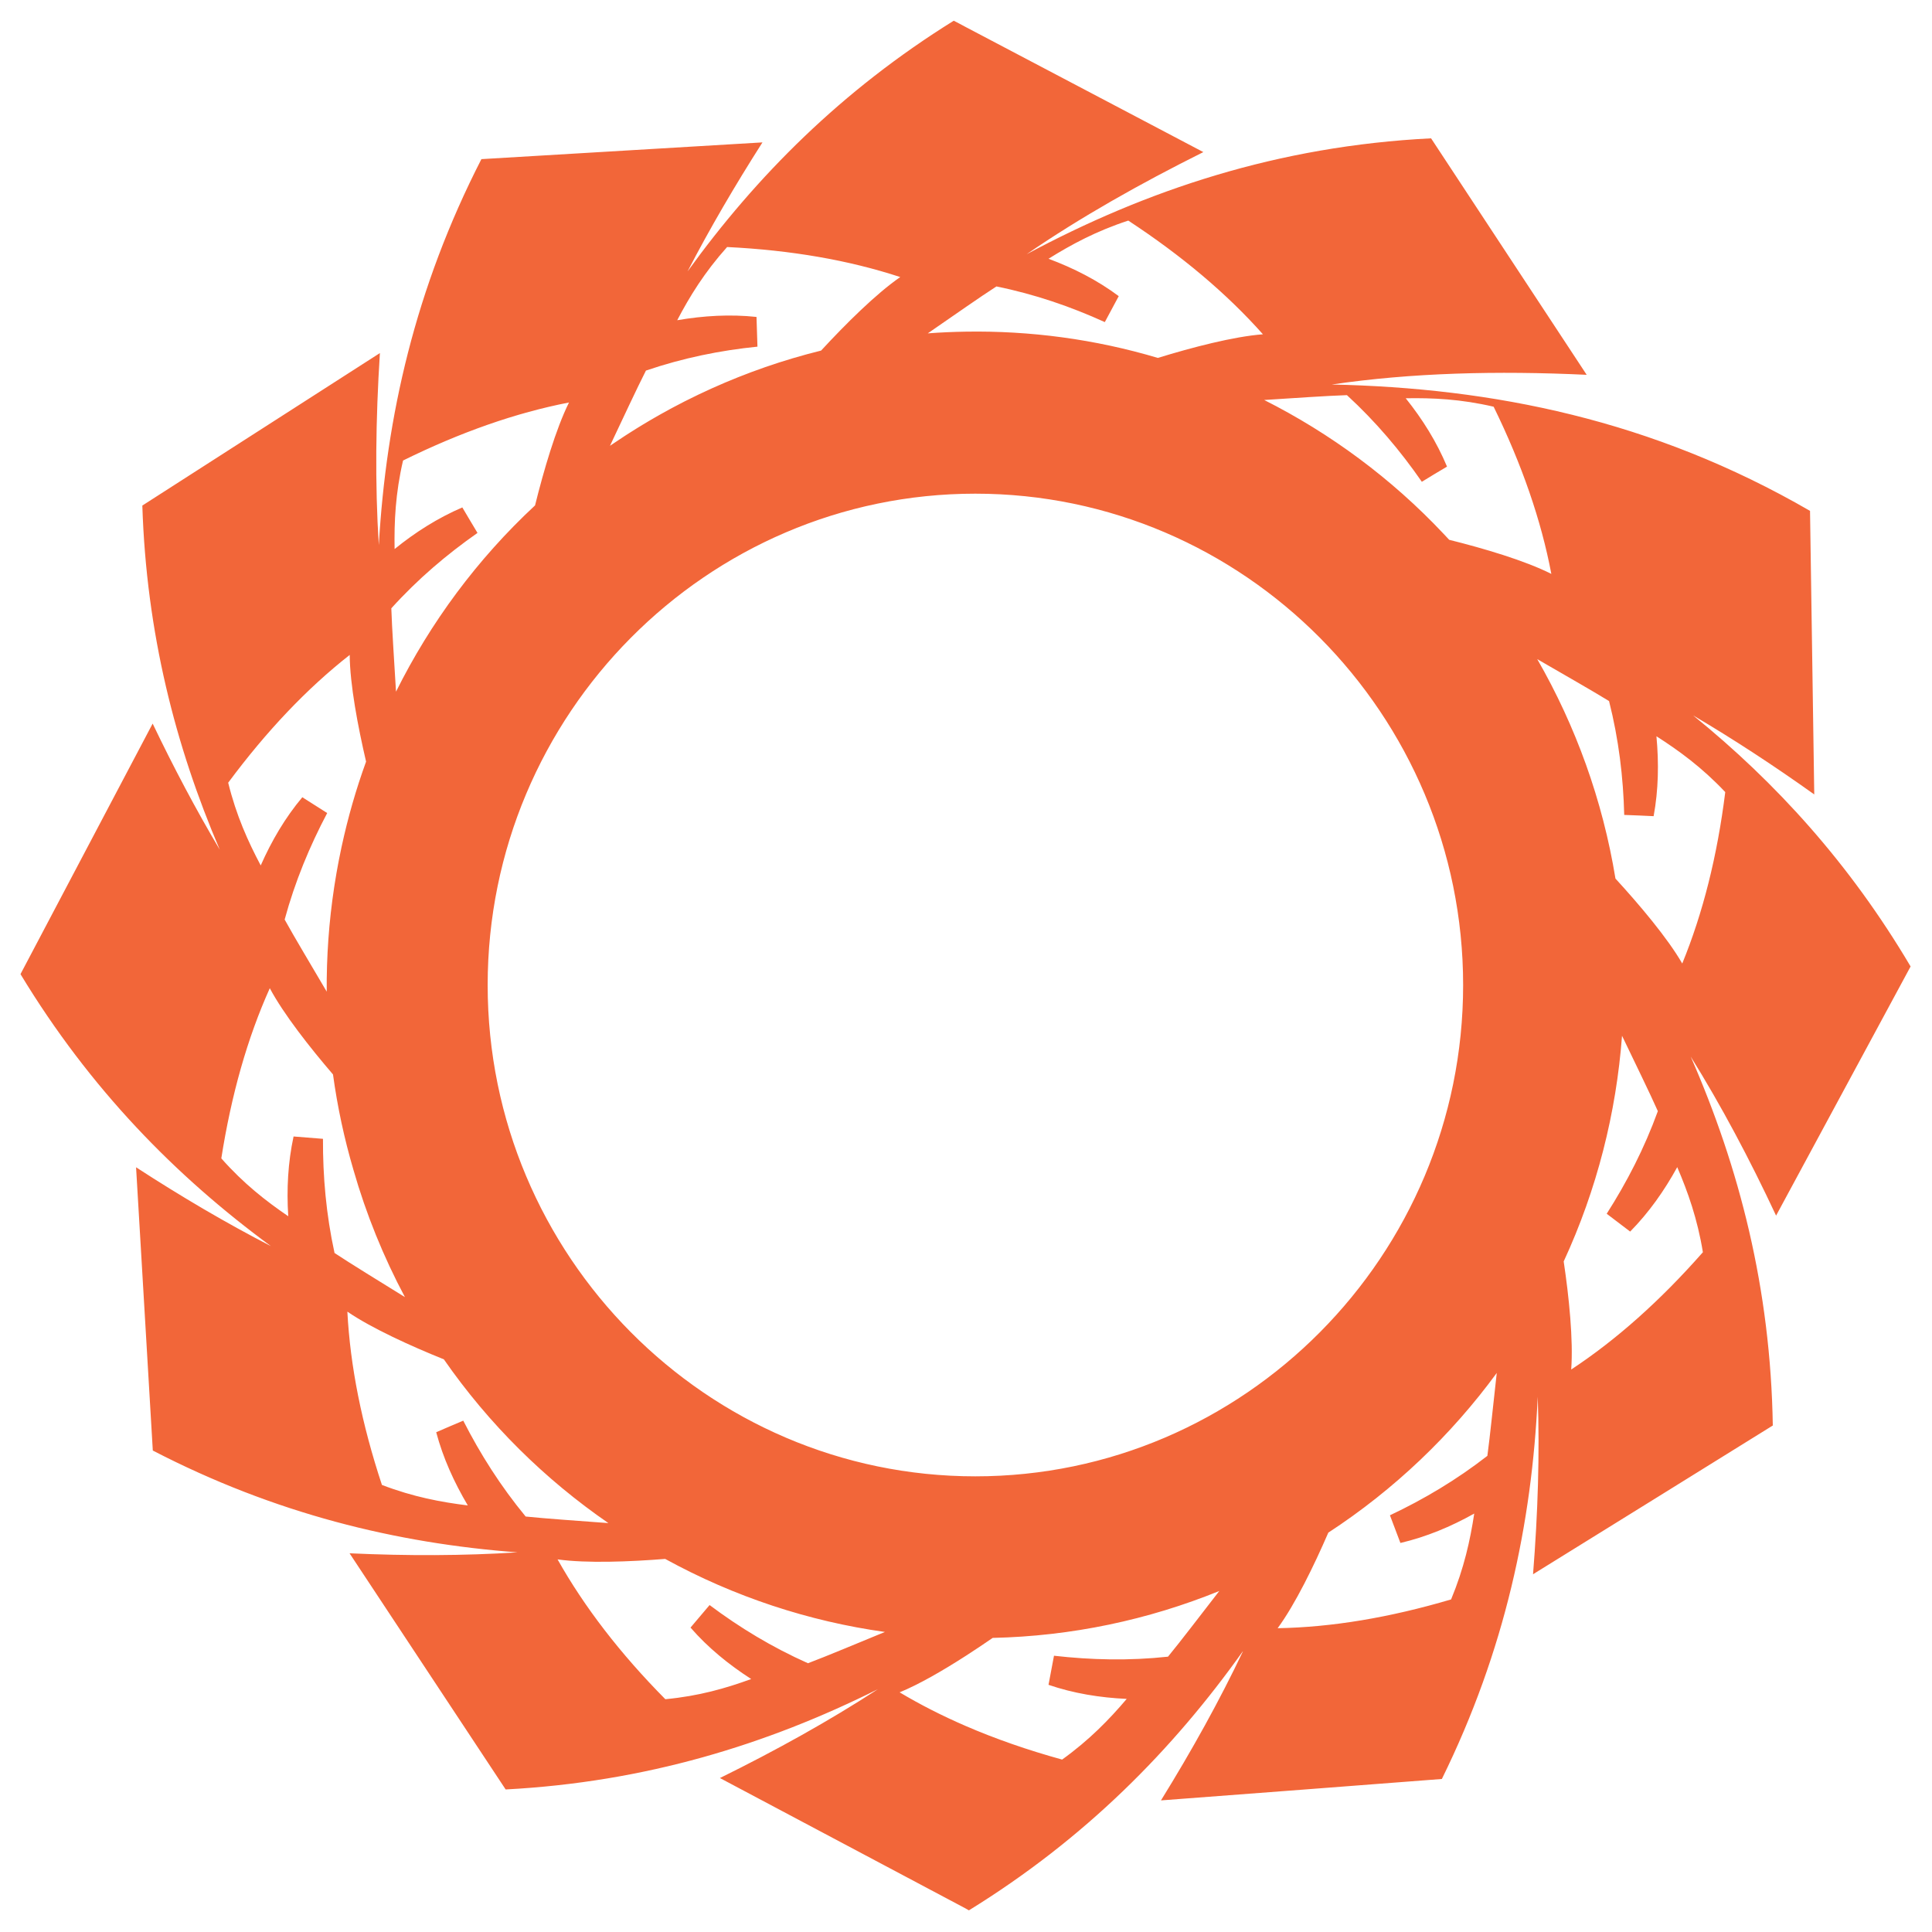
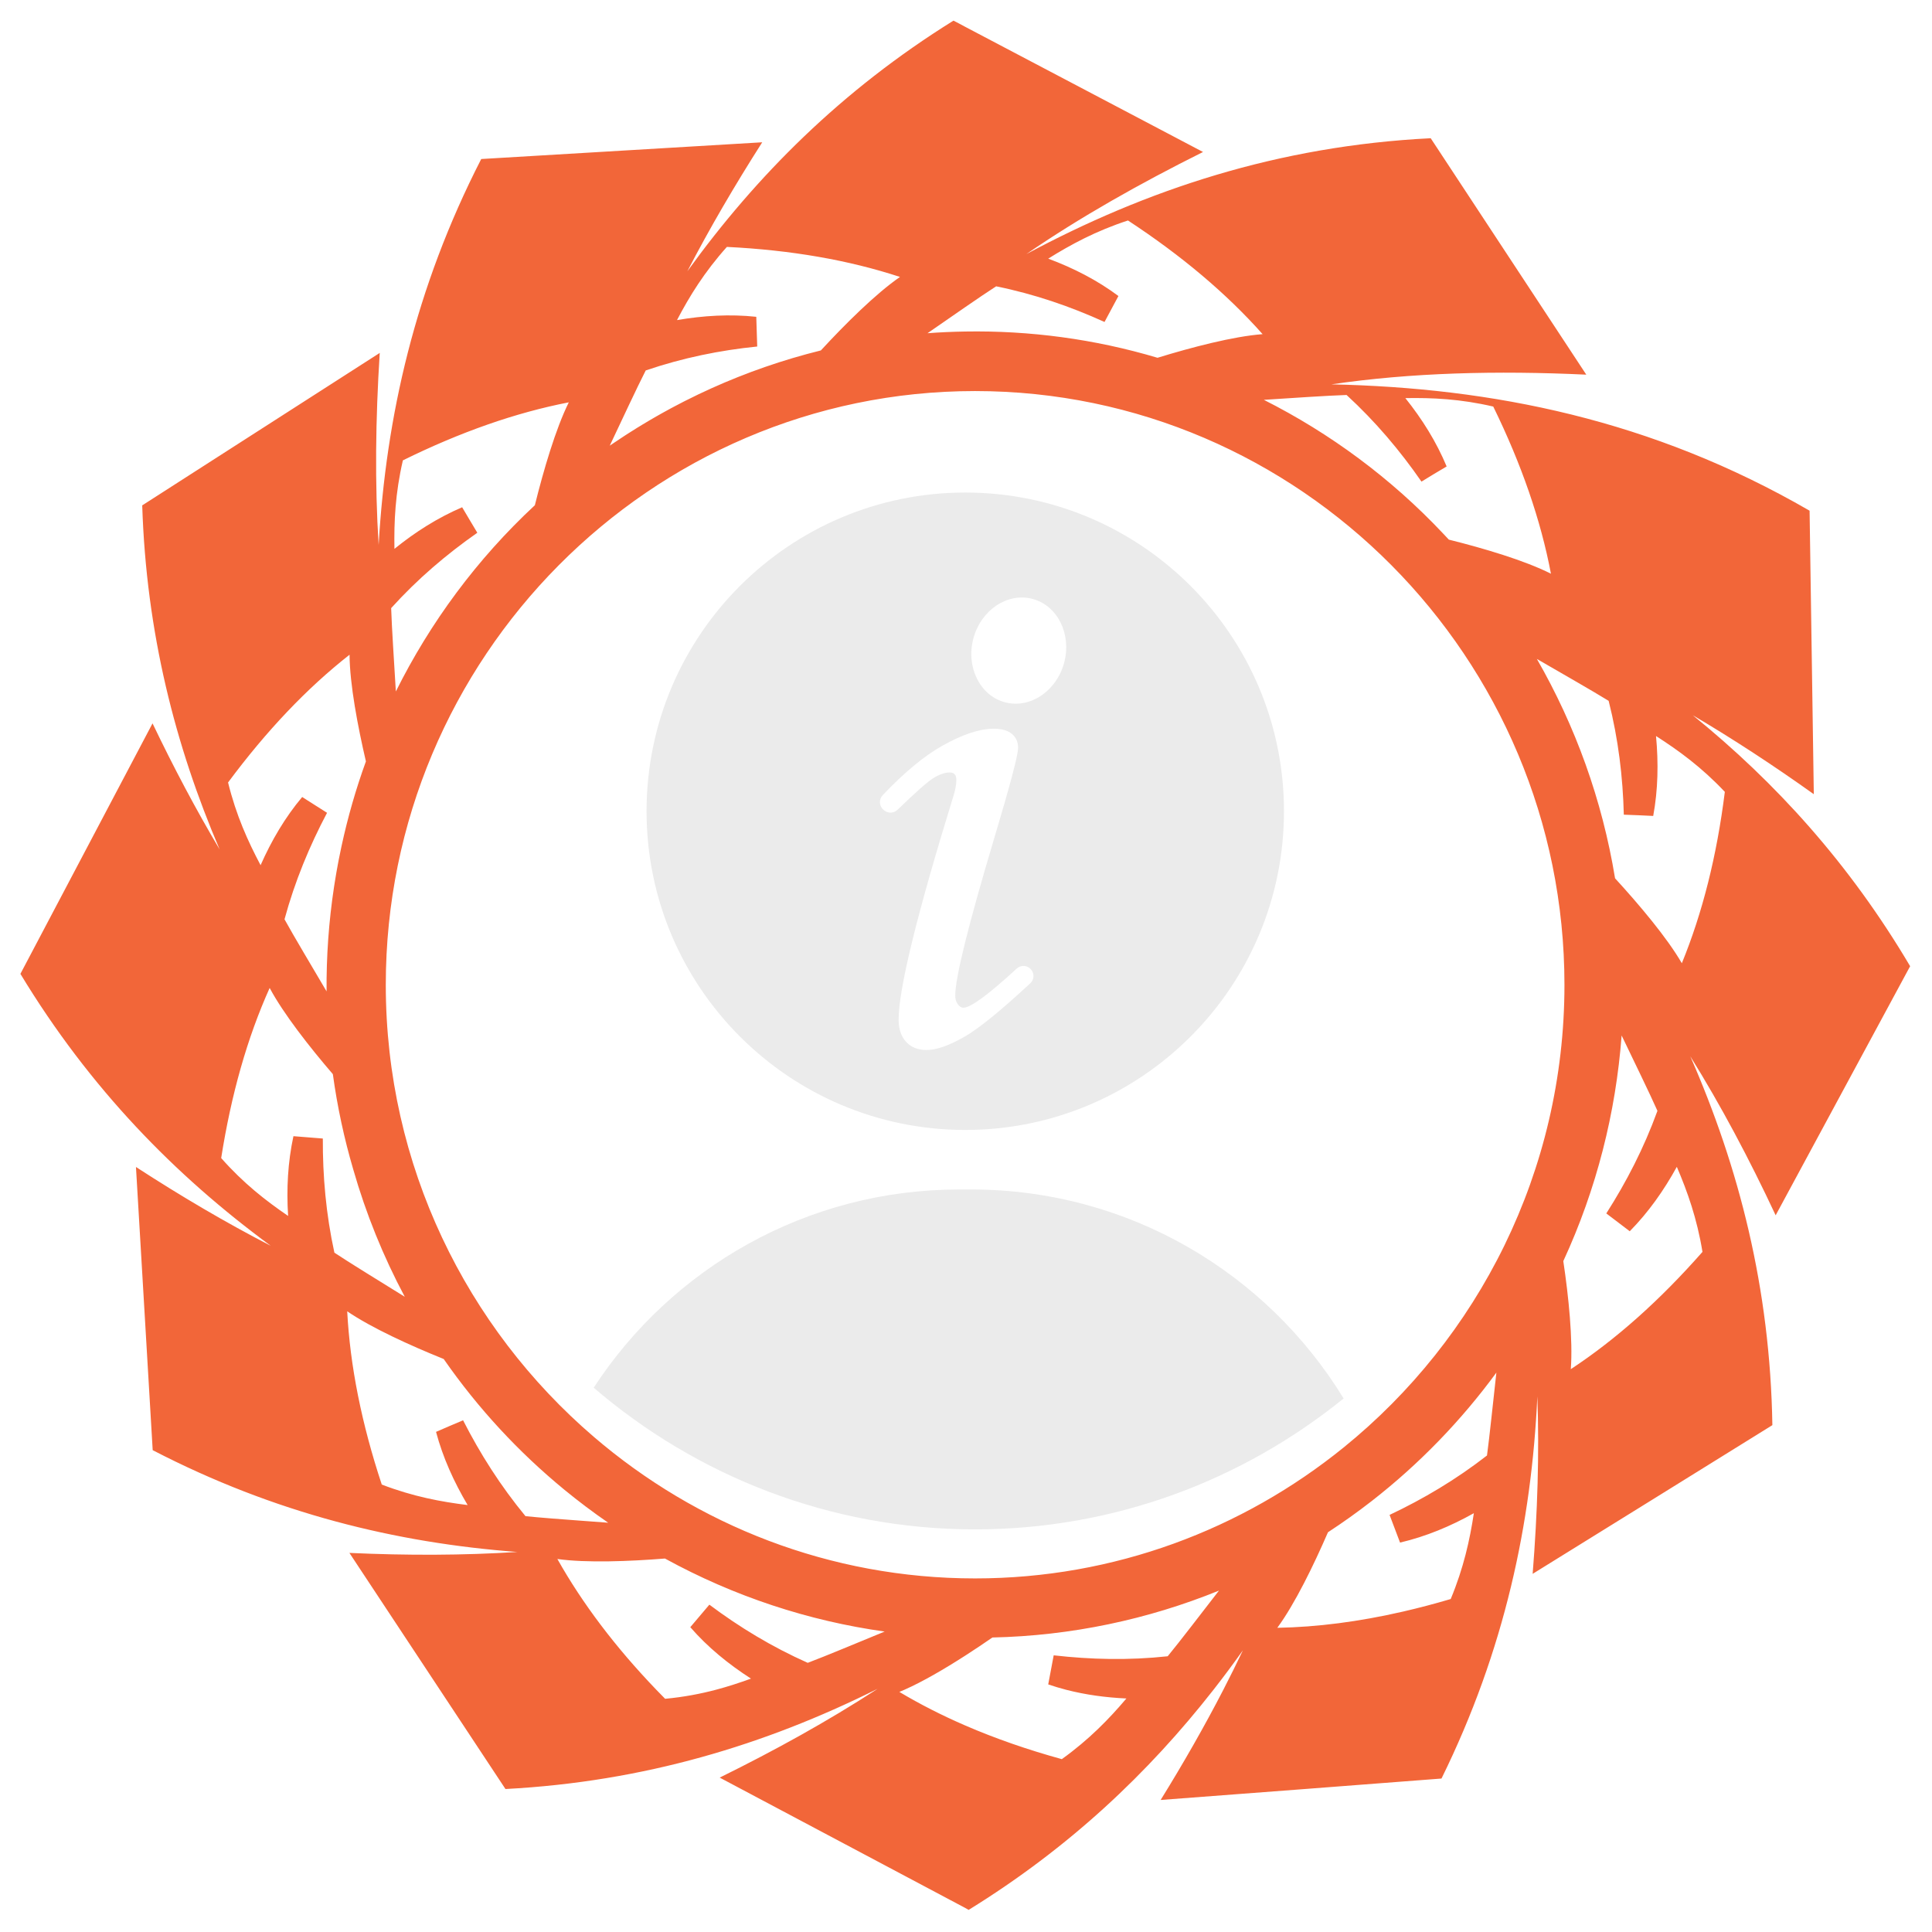
- <svg xmlns="http://www.w3.org/2000/svg" width="100%" height="100%" viewBox="0 0 1418 1418" version="1.1" xml:space="preserve" style="fill-rule:evenodd;clip-rule:evenodd;stroke-linejoin:round;stroke-miterlimit:2;">
-   <path d="M1234.691,707.169c-10.79,-18.711 -31.338,-43.047 -49.016,-62.331c-9.412,-57.511 -29.157,-111.921 -57.395,-161.052c18.596,10.79 40.406,23.188 52.689,30.764c7.116,28.124 10.445,55.903 11.134,83.569c7.232,0.229 14.464,0.573 21.581,0.918c3.558,-19.285 3.903,-38.915 2.066,-58.659c16.644,10.676 33.404,22.844 50.508,40.982c-5.854,46.948 -16.414,88.847 -31.567,125.81m15.153,211.904c-31.223,35.471 -63.365,64.168 -96.654,86.093c1.607,-21.581 -1.608,-53.378 -5.511,-79.321c24.45,-52.919 38.57,-109.052 42.817,-165.643c9.298,19.4 20.433,42.128 26.287,55.329c-9.872,27.206 -22.728,52.115 -37.536,75.303c5.739,4.362 11.479,8.725 17.218,13.087c13.775,-14.006 25.024,-29.962 34.552,-47.294c7.807,18.251 14.809,37.881 18.827,62.446m-158.182,149.457c-22.728,17.679 -46.72,31.913 -71.514,43.621c2.526,6.772 5.166,13.545 7.691,20.317c19.055,-4.476 36.963,-11.938 54.182,-21.58c-2.985,19.629 -7.462,40.062 -16.989,63.019c-45.113,13.316 -87.471,20.433 -127.303,21.123c12.855,-17.449 26.746,-46.031 37.191,-70.138c48.556,-31.682 90.226,-71.63 123.63,-117.202c-2.41,21.352 -4.936,46.49 -6.887,60.839m-234.403,147.391c-28.583,3.101 -56.478,2.412 -83.682,-0.688c-1.378,7.117 -2.641,14.234 -4.018,21.352c18.481,6.314 37.651,9.413 57.395,10.33c-12.856,15.154 -27.32,30.076 -47.408,44.538c-25.363,-6.998 -48.963,-15.22 -70.826,-24.682c-17.223,-7.453 -33.369,-15.674 -48.442,-24.678c14.163,-5.778 31.725,-15.946 48.442,-26.692c6.86,-4.409 13.58,-8.913 19.859,-13.254c57.855,-1.263 114.101,-13.201 166.332,-34.438c-13.2,16.989 -28.468,37.078 -37.651,48.211m-264.248,4.822c-26.287,-11.708 -50.164,-26.173 -72.204,-42.702c-4.706,5.509 -9.298,11.019 -14.005,16.529c12.856,14.808 28.009,27.091 44.538,37.766c-18.596,6.772 -38.454,12.513 -63.019,14.808c-33.175,-33.518 -59.462,-67.726 -79.092,-102.623c21.353,2.985 53.035,1.723 78.977,-0.345c50.852,27.894 105.492,45.801 161.281,53.608c-19.859,8.15 -43.047,17.907 -56.477,22.958m-253,-178.041c-6.659,2.755 -13.201,5.625 -19.859,8.495c5.051,18.94 13.086,36.618 23.188,53.722c-19.515,-2.411 -39.947,-6.199 -63.02,-15.038c-14.809,-44.768 -23.303,-87.242 -25.369,-127.189c17.792,12.168 46.606,25.254 70.826,35.012c33.175,47.752 74.27,88.159 120.76,120.185c-21.35,-1.607 -46.375,-3.329 -60.724,-4.822c-18.367,-22.269 -33.289,-45.8 -45.801,-70.366m-102.968,-206.852c-7.232,-0.575 -14.349,-1.148 -21.581,-1.723c-4.132,19.17 -5.165,38.799 -3.902,58.543c-16.301,-11.134 -32.716,-23.876 -49.131,-42.472c7.347,-46.72 19.169,-88.39 35.585,-124.893c10.105,18.963 29.418,43.532 46.388,63.282c3.276,23.931 8.316,47.305 14.987,69.988c9.347,32.609 22.057,63.914 37.805,93.442c-18.137,-11.25 -39.719,-24.451 -51.656,-32.37c-6.199,-28.354 -8.61,-56.248 -8.495,-83.797m19.629,-355.164c0.115,21.638 6.052,52.748 12.006,78.308c-7.328,20.175 -13.318,40.986 -17.921,62.309c-0.05,0.231 -0.099,0.462 -0.149,0.693c-0.631,2.923 -1.222,5.852 -1.797,8.781c-0.224,1.145 -0.441,2.291 -0.657,3.438c-0.412,2.189 -0.81,4.38 -1.192,6.572c-0.385,2.213 -0.744,4.429 -1.097,6.643c-0.198,1.24 -0.401,2.478 -0.589,3.717c-3.866,25.481 -5.684,51.129 -5.477,76.683c-10.905,-18.596 -23.876,-40.176 -30.878,-52.918c7.576,-27.895 18.366,-53.838 31.222,-78.173c-6.084,-3.903 -12.168,-7.691 -18.252,-11.595c-12.627,15.038 -22.499,31.912 -30.534,50.049c-9.298,-17.563 -17.907,-36.503 -23.876,-60.724c28.124,-37.881 57.855,-69.218 89.192,-93.784m82.65,-108.247c-17.907,7.691 -34.438,18.136 -49.705,30.534c-0.344,-19.859 0.575,-40.751 6.199,-64.972c42.128,-20.777 82.764,-35.011 121.793,-42.587c-9.642,19.399 -18.596,50.049 -24.91,75.532c-42.473,39.489 -76.795,85.979 -102.049,136.716c-1.262,-21.466 -2.985,-46.72 -3.443,-61.184c19.399,-21.465 40.636,-39.488 63.249,-55.329c-3.673,-6.199 -7.461,-12.398 -11.134,-18.711m134.764,-100.443c27.32,-9.298 54.525,-14.808 81.846,-17.563c-0.23,-7.232 -0.46,-14.579 -0.69,-21.81c-19.399,-2.066 -38.799,-0.919 -58.198,2.41c9.183,-17.563 20.087,-35.24 36.618,-53.722c46.95,2.296 89.307,9.642 127.074,22.04c-17.792,12.283 -40.292,34.667 -58.084,53.952c-0.135,0.033 -0.267,0.071 -0.402,0.104c-3.283,0.817 -6.554,1.665 -9.81,2.549c-0.204,0.055 -0.408,0.11 -0.612,0.167c-3.353,0.915 -6.693,1.863 -10.018,2.85c-0.024,0.009 -0.05,0.017 -0.075,0.023c-27.22,8.088 -53.437,18.568 -78.413,31.201c-0.445,0.225 -0.894,0.445 -1.338,0.672c-2.462,1.254 -4.905,2.54 -7.343,3.835c-0.899,0.477 -1.8,0.952 -2.696,1.435c-2.092,1.129 -4.17,2.282 -6.243,3.441c-1.27,0.709 -2.537,1.423 -3.8,2.145c-1.741,0.994 -3.473,2.002 -5.201,3.019c-1.654,0.972 -3.299,1.956 -4.941,2.948c-1.347,0.813 -2.69,1.632 -4.027,2.459c-2.145,1.325 -4.273,2.67 -6.395,4.028c-0.835,0.534 -1.672,1.065 -2.503,1.604c-2.88,1.867 -5.737,3.766 -8.575,5.694c-0.078,0.053 -0.157,0.105 -0.235,0.158c-0.777,0.529 -1.567,1.042 -2.341,1.576c9.183,-19.4 19.859,-42.358 26.402,-55.215m234.633,-46.53c8.666,-5.971 16.649,-11.401 22.613,-15.228c28.239,5.739 54.525,14.808 79.551,26.173c3.328,-6.314 6.771,-12.742 10.216,-19.055c-15.726,-11.709 -33.06,-20.548 -51.541,-27.434c16.759,-10.446 35.011,-20.318 58.543,-28.01c39.374,25.829 72.319,53.608 98.835,83.454c-21.465,1.607 -52.115,9.642 -77.14,17.333c-46.324,-13.81 -93.93,-20.061 -141.077,-19.275c-9.282,0.155 -18.547,0.555 -27.78,1.253c9.013,-6.203 18.767,-12.999 27.78,-19.209m-350.801,497.543c0,-198.702 160.822,-360.672 357.917,-360.672c197.211,0 358.033,161.97 358.033,360.672c0,198.589 -160.822,360.558 -358.033,360.558c-197.095,0 -357.917,-161.969 -357.917,-360.558m630.662,-432.991c21.236,19.515 39.258,40.865 54.984,63.595c6.084,-3.789 12.283,-7.462 18.482,-11.135c-7.577,-18.137 -17.907,-34.668 -30.305,-50.164c19.745,-0.344 40.407,0.573 64.513,6.199c20.777,42.472 34.896,83.338 42.357,122.711c-19.284,-9.757 -49.589,-18.711 -74.959,-25.024c-0.682,-0.745 -1.382,-1.466 -2.069,-2.204c-0.695,-0.748 -1.396,-1.49 -2.095,-2.232c-38.355,-40.754 -83.113,-73.705 -131.634,-98.186c21.352,-1.378 46.376,-3.101 60.725,-3.559m413.706,419.331c-44.653,-75.532 -98.95,-135.109 -159.559,-184.239c29.616,17.448 59.231,36.848 88.848,57.968c-1.033,-69.333 -2.066,-138.781 -3.099,-208.115c-115.824,-67.038 -233.141,-90.226 -351.031,-92.751c58.429,-8.61 121.335,-10.217 187.11,-7.117c-38.111,-57.855 -76.107,-115.709 -114.216,-173.564c-112.381,5.625 -209.035,37.996 -296.85,85.059c39.488,-27.09 83.224,-51.771 129.714,-74.957c-58.199,-30.649 -116.284,-61.184 -174.482,-91.833c-2.87,-1.608 -5.854,-3.099 -8.724,-4.592c-82.306,51.197 -144.867,114.102 -195.375,184.01c16.301,-31.452 34.781,-63.02 54.985,-94.702c-68.76,4.133 -137.519,8.149 -206.279,12.283c-48.557,94.702 -69.909,189.175 -75.303,283.304c-2.87,-44.998 -2.295,-92.292 0.803,-140.963c-58.084,37.307 -116.169,74.615 -174.367,111.921c2.985,93.439 24.22,176.319 56.821,252.54c-17.334,-29.157 -33.748,-60.151 -49.246,-92.521c-32.37,61.298 -64.627,122.596 -96.998,183.894c50.967,84.142 113.643,148.081 183.781,199.621c-32.945,-16.988 -65.89,-36.388 -98.951,-57.853c4.133,69.333 8.15,138.552 12.283,207.885c89.538,46.376 178.729,68.071 267.693,74.729c-39.602,2.526 -80.928,2.641 -123.286,0.69c38.226,57.855 76.336,115.594 114.562,173.334c102.508,-5.396 191.815,-32.945 273.202,-73.581c-35.815,23.302 -74.729,44.883 -115.939,65.2c60.036,31.913 120.186,63.825 180.337,95.737c0.803,0.459 1.607,0.918 2.41,1.377c85.405,-52.689 149.687,-117.89 201.344,-190.553c-17.334,36.504 -37.652,73.122 -60.381,109.855c68.761,-5.165 137.405,-10.445 206.165,-15.726c46.375,-94.244 66.12,-187.683 70.366,-280.549c1.493,41.899 0.115,85.404 -3.443,130.287c58.658,-36.388 117.316,-72.662 175.974,-109.167c-1.607,-100.555 -24.565,-189.29 -60.266,-270.791c22.5,36.159 43.277,75.302 62.677,116.742c32.945,-60.954 65.775,-121.908 98.72,-182.862" style="fill:#f26639;fill-rule:nonzero;" />
+ <svg xmlns="http://www.w3.org/2000/svg" width="100%" height="100%" viewBox="0 0 1182 1182" version="1.1" xml:space="preserve" style="fill-rule:evenodd;clip-rule:evenodd;stroke-linejoin:round;stroke-miterlimit:2;">
+   <g>
+     <path d="M590.551,301.335c107.615,0 194.985,87.37 194.985,194.985c0,107.615 -87.37,194.985 -194.985,194.985c-107.615,0 -194.985,-87.37 -194.985,-194.985c0,-107.615 87.37,-194.985 194.985,-194.985Zm-49.465,194.553c2.398,1.853 5.792,1.67 7.977,-0.429c11.053,-10.683 18.302,-17.105 21.747,-19.267c3.823,-2.399 7.234,-3.598 10.233,-3.598c2.699,0 4.048,1.499 4.048,4.498c0,2.699 -0.525,5.773 -1.574,9.221c-22.49,72.869 -33.735,118.674 -33.735,137.416c0,5.847 1.537,10.421 4.611,13.719c3.074,3.299 7.234,4.948 12.482,4.948c5.997,0 13.719,-2.699 23.165,-8.097c8.709,-4.976 22.133,-15.879 40.274,-32.709c1.232,-1.139 1.942,-2.733 1.964,-4.41c0.022,-1.677 -0.646,-3.29 -1.847,-4.461c-0.002,-0.004 -0.005,-0.007 -0.008,-0.01c-2.328,-2.267 -6.022,-2.319 -8.412,-0.118c-17.317,15.96 -28.198,23.941 -32.644,23.941c-1.199,0 -2.324,-0.712 -3.374,-2.137c-1.05,-1.424 -1.574,-3.186 -1.574,-5.285c0,-10.945 7.947,-43.031 23.84,-96.259c9.746,-32.536 14.619,-50.978 14.619,-55.326c0,-3.598 -1.274,-6.447 -3.823,-8.546c-2.549,-2.099 -6.222,-3.149 -11.02,-3.149c-8.696,0 -19.229,3.486 -31.599,10.458c-11.092,6.252 -23.238,16.331 -36.44,30.238c-1.191,1.253 -1.796,2.953 -1.664,4.677c0.132,1.724 0.988,3.312 2.357,4.369c0.131,0.109 0.266,0.213 0.4,0.316Zm90.666,-129.468c15.322,4.105 23.965,21.604 19.29,39.053c-4.675,17.449 -20.91,28.282 -36.232,24.176c-15.322,-4.105 -23.965,-21.604 -19.29,-39.053c4.675,-17.449 20.91,-28.282 36.232,-24.176Z" style="fill:#ebebeb;" />
+     <path d="M822.032,855.572c-61.828,50.081 -140.297,80.105 -225.512,80.105c-88.827,0 -170.34,-32.663 -233.299,-86.677c47.615,-73.013 130.011,-121.274 223.679,-121.274l7.301,0c96.451,-0 180.95,51.171 227.83,127.846Z" style="fill:#ebebeb;" />
+   </g>
+   <path d="M748.449,1033.795c4.154,-8.049 8.143,-16.091 11.959,-24.127c-5.8,8.159 -11.791,16.204 -17.99,24.127c-39.815,50.882 -88.223,96.685 -149.81,134.68l-2.008,-1.147c-50.13,-26.595 -100.259,-53.191 -150.293,-79.787c33.995,-16.76 66.115,-34.552 95.711,-53.746l0.912,-0.593l-1.19,0.593c-67.509,33.541 -141.566,56.259 -226.497,60.73c-31.857,-48.12 -63.619,-96.241 -95.476,-144.457c35.301,1.626 69.742,1.531 102.747,-0.575c-74.142,-5.548 -148.474,-23.629 -223.095,-62.279c-3.444,-57.782 -6.792,-115.47 -10.237,-173.252c27.553,17.889 55.009,34.057 82.466,48.215c-58.454,-42.954 -110.687,-96.241 -153.164,-166.365c26.978,-51.086 53.861,-102.172 80.839,-153.258c12.916,26.978 26.595,52.808 41.041,77.107c-27.17,-63.522 -44.868,-132.595 -47.355,-210.467c48.502,-31.091 96.91,-62.183 145.318,-93.275c-2.582,40.563 -3.061,79.978 -0.669,117.479c4.496,-78.447 22.29,-157.181 62.758,-236.106c57.304,-3.445 114.609,-6.792 171.913,-10.237c-16.838,26.404 -32.239,52.713 -45.824,78.925c42.093,-58.261 94.232,-110.687 162.826,-153.354c2.392,1.244 4.879,2.487 7.27,3.827c48.502,25.543 96.91,50.991 145.413,76.533c-38.745,19.324 -75.194,39.893 -108.103,62.47c73.185,-39.223 153.736,-66.2 247.395,-70.888c31.761,48.216 63.426,96.432 95.188,144.648c-54.817,-2.583 -107.242,-1.244 -155.937,5.931c98.25,2.104 196.022,21.429 292.55,77.299l2.583,173.443c-24.683,-17.602 -49.364,-33.77 -74.046,-48.311c50.512,40.945 95.763,90.596 132.977,153.545c-27.456,50.799 -54.817,101.598 -82.273,152.397c-16.168,-34.536 -33.484,-67.158 -52.235,-97.293c29.753,67.923 48.886,141.874 50.225,225.677c-48.886,30.423 -97.771,60.654 -146.657,90.979c2.965,-37.406 4.114,-73.663 2.869,-108.581c-3.539,77.394 -19.994,155.267 -58.643,233.81c-57.304,4.401 -114.513,8.802 -171.818,13.106c13.939,-22.527 26.79,-45.002 38.362,-67.426Zm-385.228,-154.795c62.959,54.015 144.471,86.677 233.299,86.677c85.215,0 163.684,-30.025 225.512,-80.105c82.291,-66.656 135.103,-168.841 135.103,-283.052c0,-200.134 -161.981,-363.272 -360.614,-363.272c-198.516,0 -360.498,163.138 -360.498,363.272c0,110.52 49.454,209.78 127.199,276.48Zm475.88,39.424c-8.579,6.676 -17.468,13.023 -26.651,19.016c-8.705,20.09 -20.282,43.911 -30.995,58.453c24.441,-0.423 50.024,-3.75 76.825,-9.905c9.599,-2.205 19.354,-4.772 29.269,-7.698c7.94,-19.132 11.671,-36.162 14.159,-52.52c-14.35,8.036 -29.274,14.254 -45.155,17.985c-2.104,-5.644 -4.304,-11.288 -6.409,-16.932c20.664,-9.758 40.658,-21.621 59.6,-36.354c1.626,-11.959 3.731,-32.909 5.74,-50.703c-21.521,29.36 -47.158,55.919 -76.382,78.661Zm-501.431,10.595c10.681,0.852 23.166,1.738 34.425,2.585c-9.231,-6.36 -18.208,-13.116 -26.9,-20.256c-27.79,-22.829 -52.681,-49.592 -73.741,-79.906c-20.185,-8.132 -44.198,-19.039 -59.026,-29.179c1.722,33.292 8.801,68.689 21.143,105.999c19.229,7.366 36.257,10.523 52.521,12.532c-8.419,-14.254 -15.116,-28.987 -19.325,-44.772c5.548,-2.392 11.001,-4.784 16.55,-7.08c10.428,20.473 22.864,40.085 38.171,58.643c4.392,0.457 9.983,0.94 16.183,1.434Zm100.335,104.776c7.516,-1.986 14.578,-4.315 21.434,-6.811c-13.776,-8.897 -26.404,-19.133 -37.118,-31.474c3.922,-4.592 7.749,-9.184 11.671,-13.776c18.368,13.776 38.267,25.83 60.175,35.588c11.193,-4.209 30.517,-12.341 47.068,-19.133c-46.494,-6.506 -92.031,-21.43 -134.411,-44.677c-21.621,1.723 -48.024,2.775 -65.82,0.287c15.282,27.166 35.405,53.832 60.525,79.996c1.772,1.846 3.569,3.689 5.391,5.529c11.416,-1.067 21.612,-3.026 31.087,-5.529Zm-224.143,-633.238c-26.116,20.473 -50.894,46.59 -74.333,78.16c4.975,20.186 12.149,35.971 19.899,50.608c6.697,-15.116 14.924,-29.178 25.447,-41.711c5.07,3.254 10.141,6.41 15.211,9.663c-10.715,20.281 -19.707,41.901 -26.021,65.149c5.835,10.619 16.645,28.604 25.733,44.101c-0.172,-21.297 1.343,-42.672 4.565,-63.908c0.157,-1.032 0.326,-2.065 0.491,-3.098c0.295,-1.845 0.594,-3.692 0.914,-5.536c0.319,-1.827 0.65,-3.653 0.994,-5.477c0.18,-0.956 0.361,-1.911 0.548,-2.865c0.479,-2.441 0.972,-4.883 1.497,-7.318l0.124,-0.577c3.836,-17.77 8.828,-35.115 14.935,-51.928c-4.962,-21.301 -9.91,-47.229 -10.005,-65.262Zm815.082,188.751c12.628,-30.805 21.429,-65.723 26.308,-104.85c-14.254,-15.116 -28.222,-25.256 -42.093,-34.154c1.531,16.454 1.243,32.814 -1.722,48.886c-5.931,-0.287 -11.959,-0.575 -17.986,-0.765c-0.574,-23.056 -3.348,-46.208 -9.279,-69.646c-10.237,-6.314 -28.413,-16.646 -43.911,-25.639c23.533,40.946 39.989,86.291 47.833,134.221c14.732,16.071 31.857,36.353 40.85,51.947Zm-633.888,-362.673c-5.454,10.715 -14.35,29.848 -22.004,46.016c0.646,-0.445 1.304,-0.872 1.951,-1.313l0.196,-0.132c2.365,-1.607 4.746,-3.189 7.146,-4.745c0.693,-0.449 1.39,-0.892 2.086,-1.337c1.768,-1.132 3.542,-2.253 5.329,-3.357c1.114,-0.689 2.233,-1.371 3.356,-2.049c1.368,-0.827 2.74,-1.647 4.118,-2.457c1.44,-0.847 2.883,-1.687 4.335,-2.516c1.053,-0.601 2.109,-1.196 3.167,-1.787c1.728,-0.966 3.46,-1.927 5.203,-2.868c0.747,-0.402 1.497,-0.798 2.247,-1.196c2.031,-1.079 4.068,-2.151 6.119,-3.196c0.37,-0.189 0.744,-0.372 1.115,-0.56c20.815,-10.529 42.664,-19.262 65.349,-26.003c0.021,-0.006 0.042,-0.012 0.063,-0.019c2.771,-0.822 5.555,-1.612 8.349,-2.375l0.51,-0.139c2.714,-0.737 5.44,-1.444 8.176,-2.124c0.112,-0.028 0.223,-0.059 0.335,-0.087c14.828,-16.072 33.579,-34.727 48.408,-44.963c-31.475,-10.332 -66.776,-16.454 -105.903,-18.368c-13.777,15.403 -22.864,30.135 -30.517,44.772c16.167,-2.775 32.335,-3.731 48.502,-2.008c0.192,6.026 0.383,12.149 0.575,18.177c-22.769,2.296 -45.442,6.887 -68.21,14.637Zm646.517,539.274c-3.348,-20.472 -9.184,-36.832 -15.69,-52.042c-7.94,14.445 -17.316,27.743 -28.795,39.415l-14.349,-10.907c12.341,-19.325 23.055,-40.085 31.283,-62.758c-4.879,-11.001 -14.159,-29.943 -21.908,-46.111c-3.539,47.163 -15.307,93.945 -35.684,138.047c3.253,21.621 5.931,48.12 4.592,66.106c27.743,-18.272 54.53,-42.189 80.551,-71.75Zm-389.339,267.886c-3.674,-0.951 -7.318,-2.037 -10.931,-3.271c1.147,-5.931 2.2,-11.863 3.348,-17.794c22.672,2.584 45.92,3.158 69.741,0.574c7.654,-9.279 20.377,-26.021 31.378,-40.179c-43.529,17.699 -90.405,27.648 -138.621,28.701c-5.233,3.618 -10.833,7.372 -16.55,11.046c-12.735,8.186 -26.059,15.97 -37.269,20.925c-1.054,0.466 -2.089,0.906 -3.103,1.32c12.562,7.503 26.018,14.355 40.372,20.566c18.221,7.886 37.889,14.738 59.026,20.57c16.742,-12.053 28.795,-24.489 39.51,-37.118c-12.595,-0.585 -24.91,-2.236 -36.902,-5.338Zm171.602,-792.14c-11.959,0.382 -32.814,1.818 -50.609,2.966c40.437,20.402 77.739,47.864 109.704,81.829c0.583,0.619 1.167,1.237 1.746,1.86c0.572,0.615 1.156,1.216 1.724,1.837c21.143,5.262 46.399,12.724 62.471,20.855c-6.218,-32.814 -17.985,-66.871 -35.301,-102.268c-20.09,-4.688 -37.31,-5.453 -53.765,-5.166c10.332,12.915 18.942,26.691 25.256,41.807c-5.166,3.061 -10.332,6.122 -15.403,9.28c-13.106,-18.943 -28.126,-36.736 -45.824,-53Zm-541.092,68.689c3.061,5.261 6.218,10.427 9.279,15.593c-18.846,13.202 -36.545,28.222 -52.712,46.111c0.382,12.054 1.818,33.101 2.869,50.991c21.047,-42.285 49.651,-81.029 85.048,-113.939c5.262,-21.238 12.724,-46.781 20.76,-62.948c-32.527,6.314 -66.393,18.177 -101.503,35.492c-4.687,20.186 -5.453,37.597 -5.166,54.148c12.724,-10.332 26.5,-19.038 41.424,-25.447Zm307.856,-122.487c-7.512,5.175 -15.64,10.839 -23.152,16.009c7.695,-0.582 15.417,-0.915 23.152,-1.044c39.293,-0.655 78.967,4.555 117.574,16.064c20.855,-6.409 46.399,-13.106 64.288,-14.445c-22.099,-24.873 -49.555,-48.024 -82.369,-69.55c-19.611,6.41 -34.823,14.638 -48.79,23.344c15.402,5.739 29.848,13.105 42.954,22.864c-2.87,5.262 -5.74,10.619 -8.514,15.881c-20.856,-9.471 -42.763,-17.029 -66.298,-21.812c-4.971,3.189 -11.623,7.714 -18.846,12.691Zm-393.095,508.694c-0.096,22.96 1.914,46.207 7.08,69.837c9.948,6.6 27.934,17.602 43.05,26.978c-13.125,-24.608 -23.717,-50.698 -31.506,-77.874c-5.559,-18.904 -9.76,-38.385 -12.49,-58.328c-14.143,-16.46 -30.238,-36.936 -38.66,-52.739c-13.681,30.422 -23.533,65.149 -29.656,104.086c13.68,15.498 27.361,26.117 40.946,35.396c-1.053,-16.454 -0.192,-32.813 3.252,-48.79c6.027,0.479 11.959,0.957 17.986,1.436Z" style="fill:#f26639;" />
</svg>
